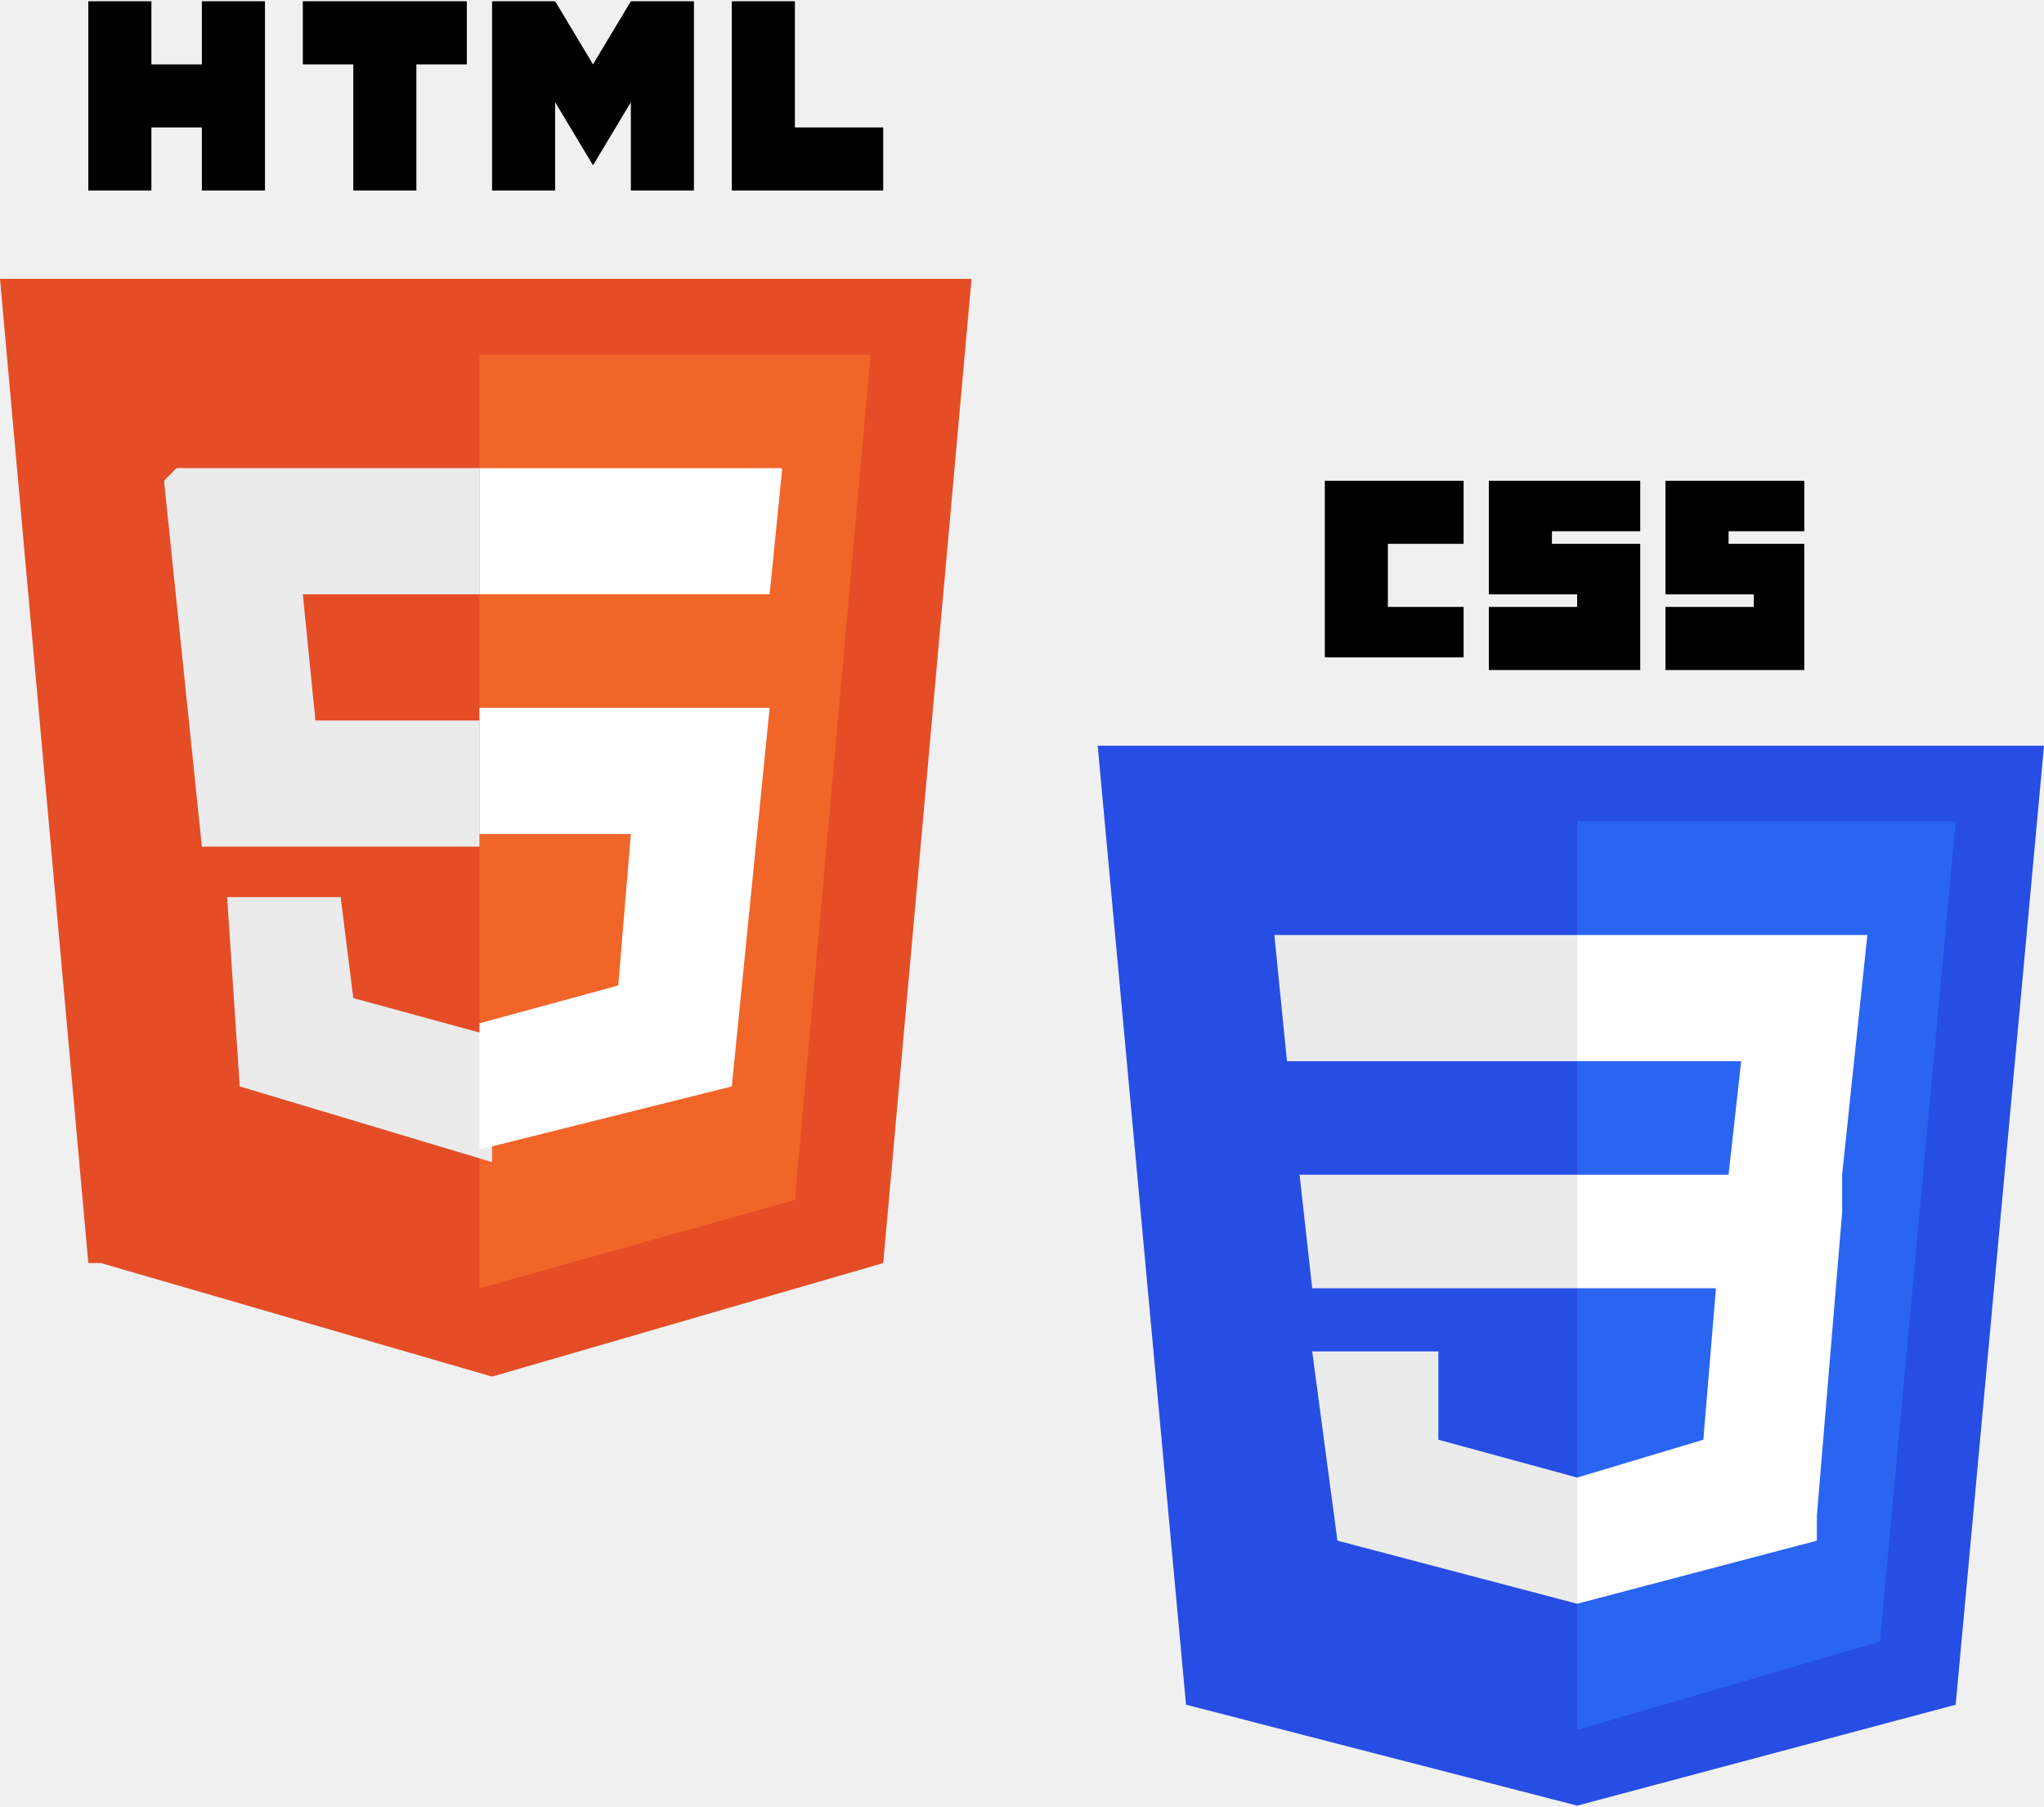
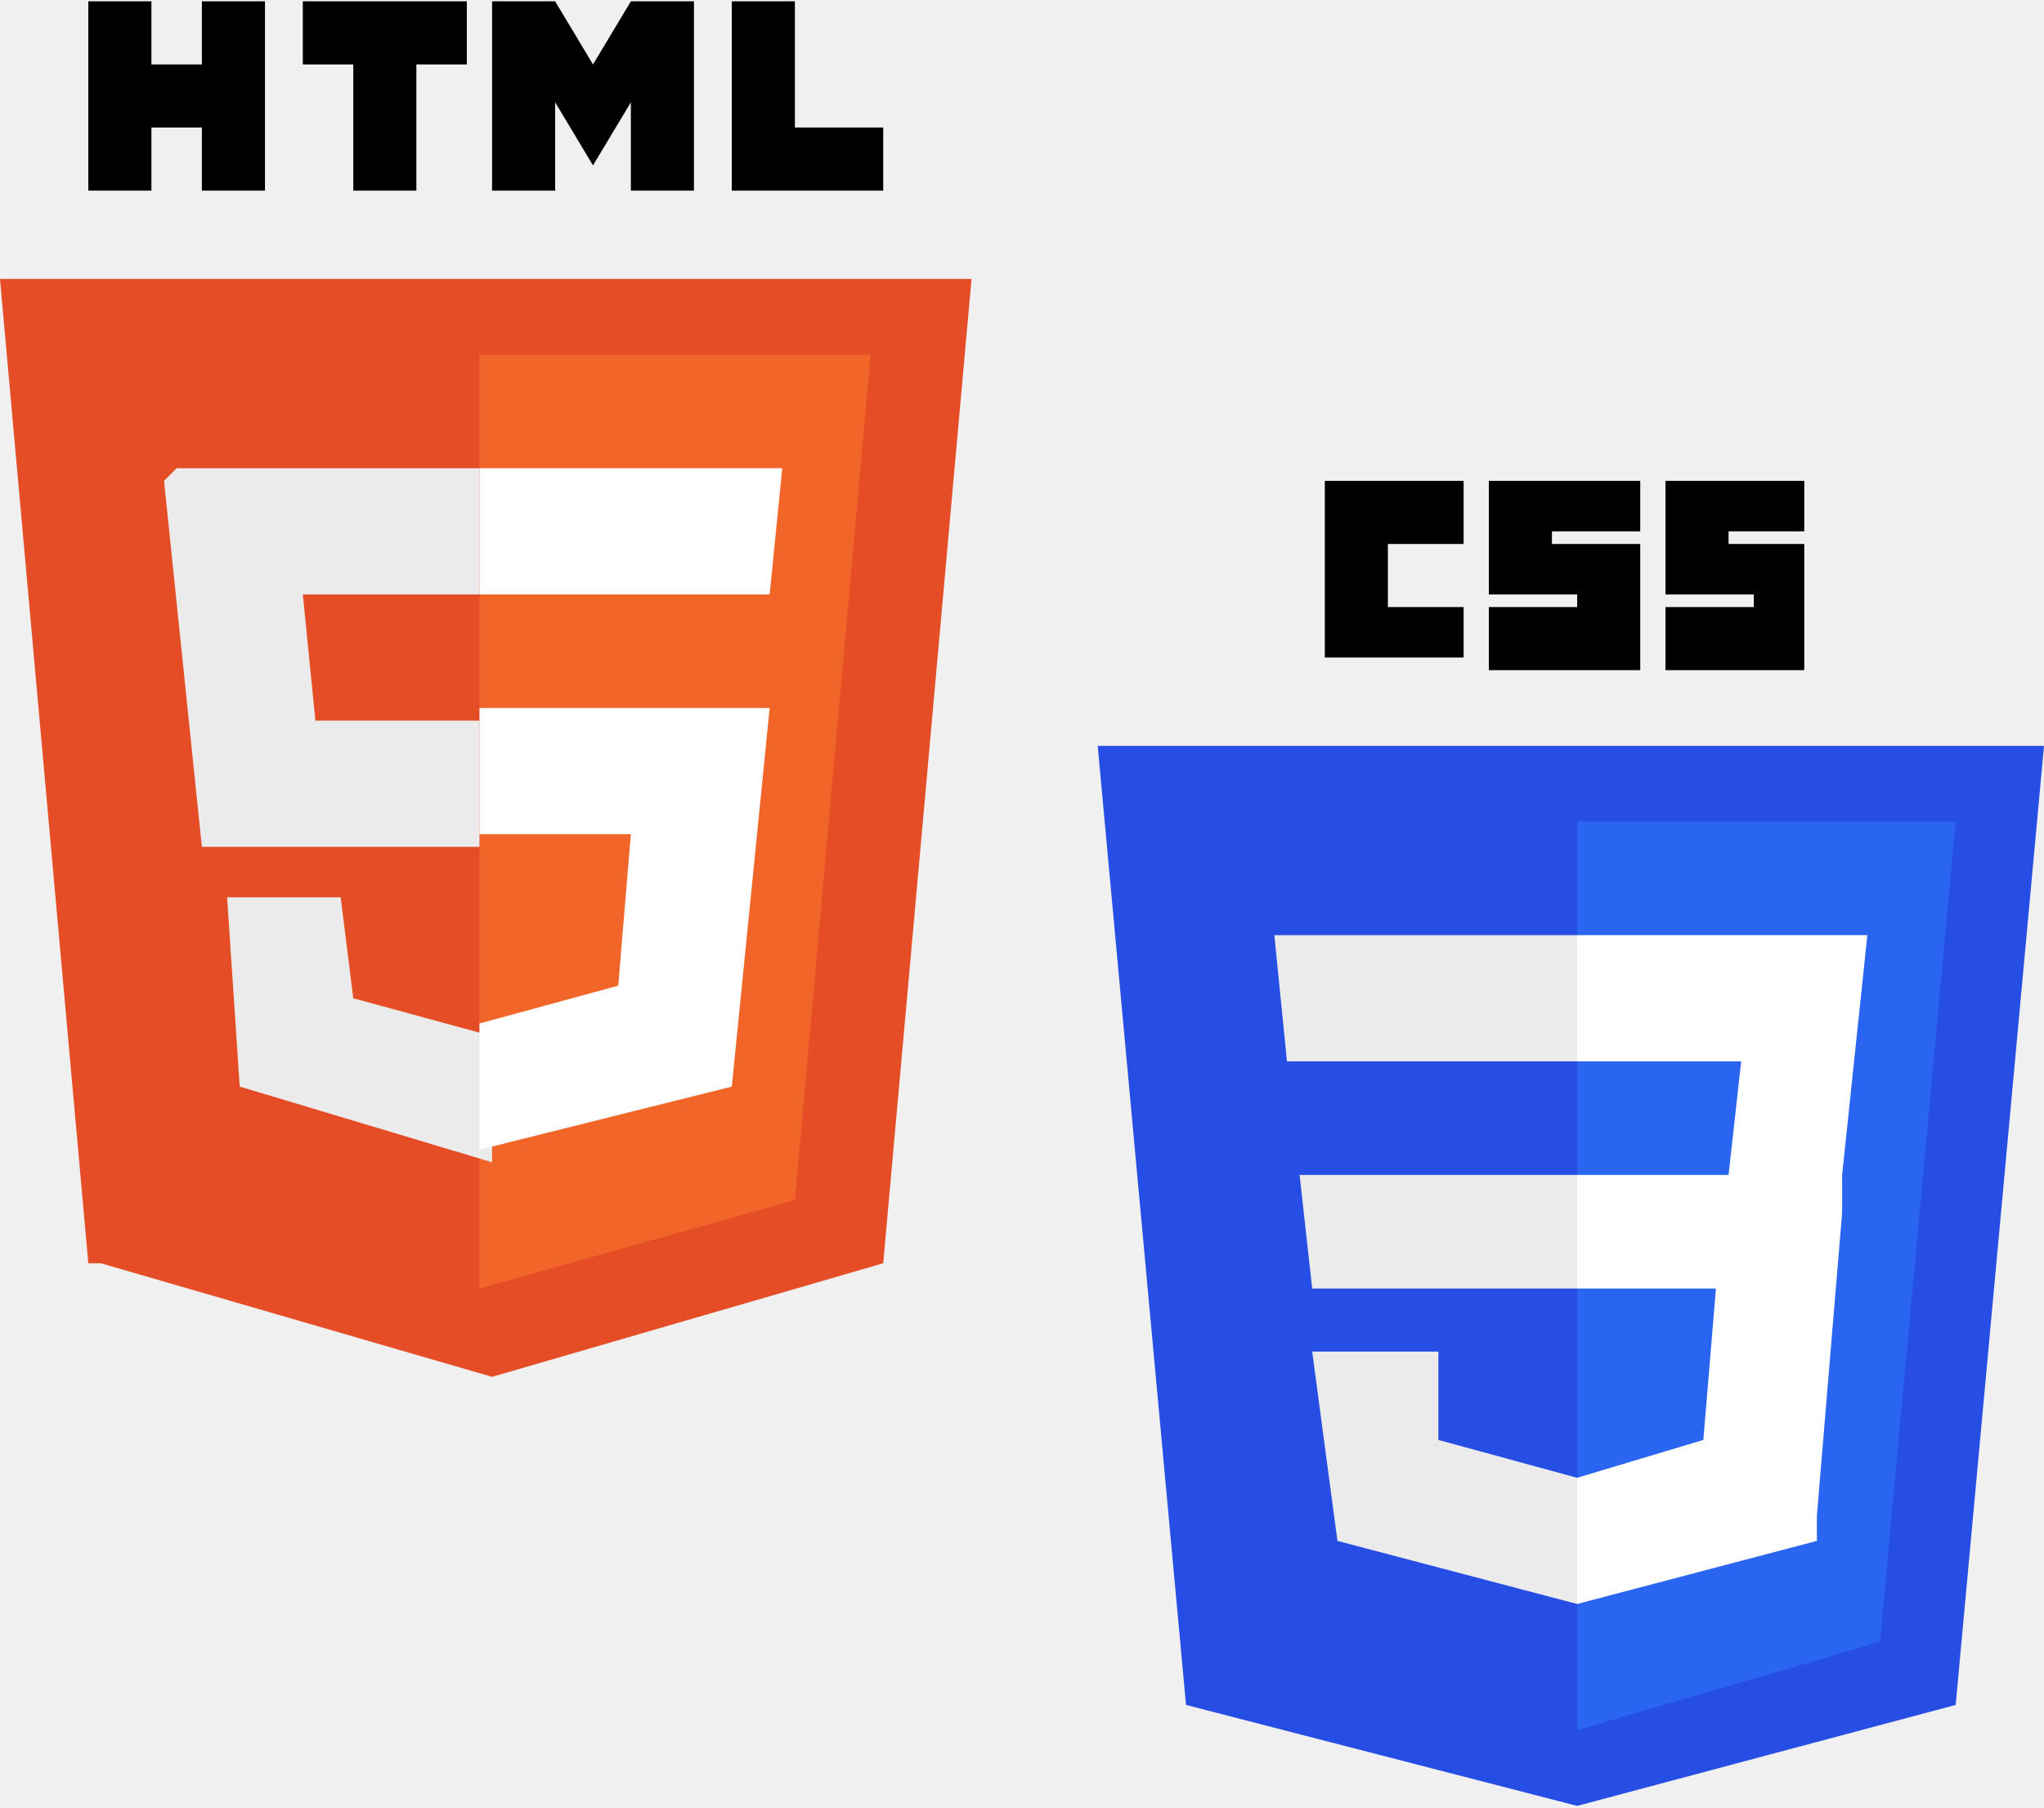
- <svg xmlns="http://www.w3.org/2000/svg" xml:space="preserve" width="4.791mm" height="4.235mm" version="1.1" style="shape-rendering:geometricPrecision; text-rendering:geometricPrecision; image-rendering:optimizeQuality; fill-rule:evenodd; clip-rule:evenodd" viewBox="0 0 1.62 1.43">
-   <defs>
-     <style type="text/css">
-    
-     .fil0 {fill:black}
-     .fil5 {fill:#264DE4}
-     .fil6 {fill:#2965F1}
-     .fil1 {fill:#E44D26}
-     .fil3 {fill:#EBEBEB}
-     .fil2 {fill:#F16529}
-     .fil4 {fill:white}
-    
-   </style>
-   </defs>
+ <svg xmlns="http://www.w3.org/2000/svg" xml:space="preserve" width="18.107" height="16.007" style="shape-rendering:geometricPrecision;text-rendering:geometricPrecision;image-rendering:optimizeQuality;fill-rule:evenodd;clip-rule:evenodd" viewBox="0 0 1.62 1.43">
  <g id="Camada_x0020_1">
    <g id="_1486818108880">
-       <g>
-         <path class="fil0" d="M0.07 0l0.05 0 0 0.05 0.04 0 0 -0.05 0.05 0 0 0.15 -0.05 0 0 -0.05 -0.04 0 0 0.05 -0.05 0 0 -0.15zm0.21 0.05l-0.04 0 0 -0.05 0.13 0 0 0.05 -0.04 0 0 0.1 -0.05 0 0 -0.1zm0.11 -0.05l0.05 0 0.03 0.05 0.03 -0.05 0.05 0 0 0.15 -0.05 0 0 -0.07 -0.03 0.05 -0.03 -0.05 0 0.07 -0.05 0 0 -0.15zm0.19 0l0.05 0 0 0.1 0.07 0 0 0.05 -0.12 0 0 -0.15zm0 0l0 0 0 0z" />
-       </g>
-       <g>
-         <path class="fil1" d="M0.07 1l-0.07 -0.78 0.77 0 -0.07 0.78 -0.31 0.09 -0.31 -0.09zm0 0l0 0 0 0z" />
-       </g>
-       <g>
-         <path class="fil2" d="M0.38 1.02l0 -0.74 0.31 0 -0.06 0.67 -0.25 0.07zm0 0l0 0 0 0z" />
-       </g>
-       <g>
-         <path class="fil3" d="M0.14 0.37l0.24 0 0 0.1 -0.14 0 0.01 0.1 0.13 0 0 0.1 -0.22 0 -0.03 -0.29zm0.03 0.34l0.1 0 0.01 0.08 0.11 0.03 0 0.1 -0.2 -0.06 -0.01 -0.15zm0 0l0 0 0 0z" />
-       </g>
-       <g>
-         <path class="fil4" d="M0.62 0.37l-0.24 0 0 0.1 0.23 0 0.01 -0.1zm-0.02 0.19l-0.22 0 0 0.1 0.12 0 -0.01 0.12 -0.11 0.03 0 0.1 0.2 -0.05 0.03 -0.3zm0 0l0 0 0 0z" />
-       </g>
+       <path class="fil0" style="fill:#000;" d="M.07 0h.05v.05h.04V0h.05v.15H.16V.1H.12v.05H.07V0zm.21.05H.24V0h.13v.05H.33v.1H.28v-.1zM.39 0h.05l.03.05L.5 0h.05v.15H.5V.08L.47.13.44.08v.07H.39V0zm.19 0h.05v.1H.7v.05H.58V0zm0 0z" />
+       <path d="M.07 1 0 .22h.77L.7 1l-.31.09L.08 1zm0 0z" style="fill:#e44d26" />
+       <path d="M.38 1.02V.28h.31L.63.95l-.25.07zm0 0z" style="fill:#f16529" />
+       <path class="fil3" style="fill:#ebebeb;" d="M.14.37h.24v.1H.24l.01.1h.13v.1H.16L.13.38zm.03.34h.1l.01.08.11.03v.1L.19.86.18.71zm0 0z" />
+       <path class="fil4" style="fill:#fff;" d="M.62.37H.38v.1h.23l.01-.1zM.6.56H.38v.1H.5L.49.78.38.81v.1l.2-.05.03-.3zm0 0z" />
    </g>
-     <g>
-       <g id="layer1">
-         <g id="g3013">
-           <polygon id="polygon2989" class="fil5" points="1.62,0.59 1.55,1.35 1.25,1.43 0.94,1.35 0.87,0.59 " />
-           <polygon id="polygon2991" class="fil6" points="1.49,1.3 1.55,0.65 1.25,0.65 1.25,1.37 " />
-           <polygon id="polygon2993" class="fil3" points="1.03,0.93 1.04,1.02 1.25,1.02 1.25,0.93 " />
-           <polygon id="polygon2995" class="fil3" points="1.25,0.74 1.25,0.74 1.01,0.74 1.02,0.84 1.25,0.84 " />
-           <polygon id="polygon2997" class="fil3" points="1.25,1.27 1.25,1.17 1.25,1.17 1.14,1.14 1.14,1.07 1.09,1.07 1.04,1.07 1.06,1.22 1.25,1.27 " />
-           <polygon id="path2999" class="fil0" points="1.05,0.38 1.16,0.38 1.16,0.43 1.1,0.43 1.1,0.48 1.16,0.48 1.16,0.52 1.05,0.52 " />
-           <polygon id="path3001" class="fil0" points="1.18,0.38 1.3,0.38 1.3,0.42 1.23,0.42 1.23,0.43 1.3,0.43 1.3,0.53 1.18,0.53 1.18,0.48 1.25,0.48 1.25,0.47 1.18,0.47 " />
-           <polygon id="path3003" class="fil0" points="1.32,0.38 1.43,0.38 1.43,0.42 1.37,0.42 1.37,0.43 1.43,0.43 1.43,0.53 1.32,0.53 1.32,0.48 1.39,0.48 1.39,0.47 1.32,0.47 " />
-           <polygon id="polygon3005" class="fil4" points="1.36,1.02 1.35,1.14 1.25,1.17 1.25,1.27 1.44,1.22 1.44,1.2 1.46,0.96 1.46,0.93 1.48,0.74 1.25,0.74 1.25,0.84 1.38,0.84 1.37,0.93 1.25,0.93 1.25,1.02 " />
-         </g>
+     <g id="layer1">
+       <g id="g3013">
+         <path id="polygon2989" style="fill:#264de4" d="m1.62.59-.07.76-.3.08-.31-.08L.87.59z" />
+         <path id="polygon2991" style="fill:#2965f1" d="m1.49 1.3.06-.65h-.3v.72z" />
+         <path id="polygon2993" class="fil3" style="fill:#ebebeb;" d="m1.03.93.01.09h.21V.93z" />
+         <path id="polygon2995" class="fil3" style="fill:#ebebeb;" d="M1.25.74h-.24l.01.1h.23z" />
+         <path id="polygon2997" class="fil3" style="fill:#ebebeb;" d="M1.25 1.27v-.1l-.11-.03v-.07h-.1l.02.15.19.05z" />
+         <path id="path2999" class="fil0" style="fill:#000;" d="M1.05.38h.11v.05H1.1v.05h.06v.04h-.11z" />
+         <path id="path3001" class="fil0" style="fill:#000;" d="M1.18.38h.12v.04h-.07v.01h.07v.1h-.12V.48h.07V.47h-.07z" />
+         <path id="path3003" class="fil0" style="fill:#000;" d="M1.32.38h.11v.04h-.06v.01h.06v.1h-.11V.48h.07V.47h-.07z" />
+         <path id="polygon3005" class="fil4" style="fill:#fff;" d="m1.36 1.02-.01.12-.1.03v.1l.19-.05V1.2l.02-.24V.93l.02-.19h-.23v.1h.13l-.01.09h-.12v.09z" />
      </g>
    </g>
  </g>
</svg>
